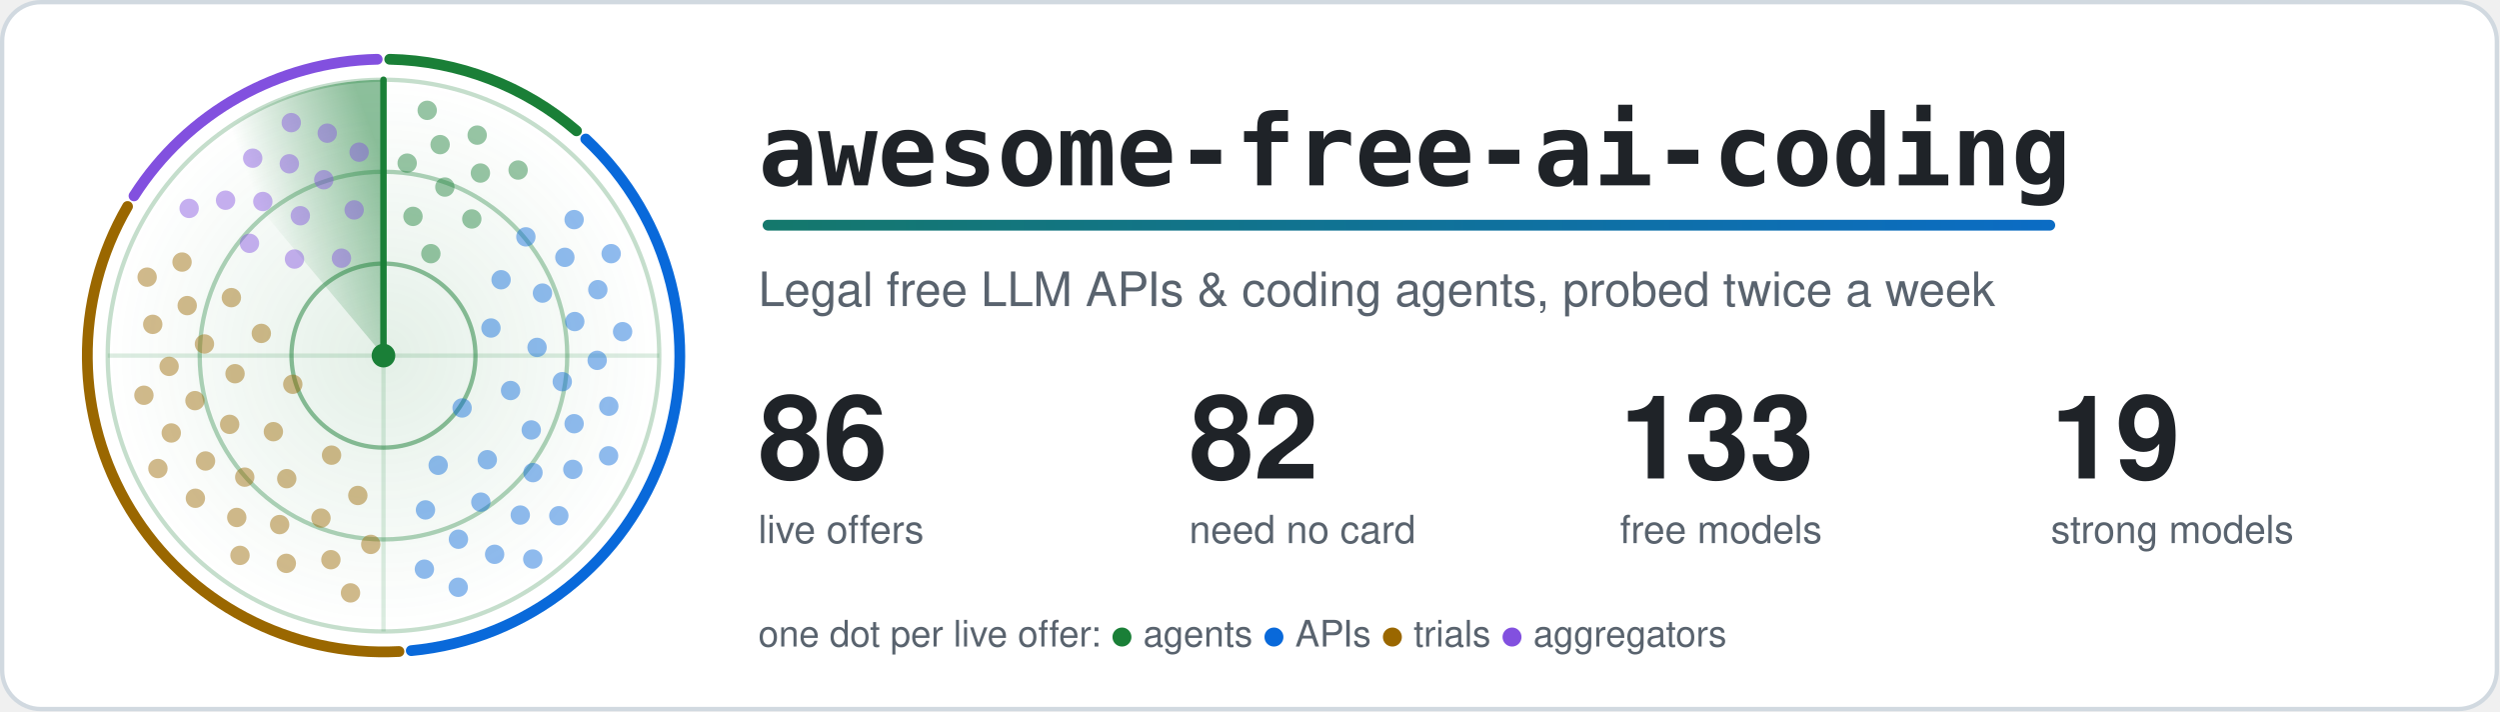
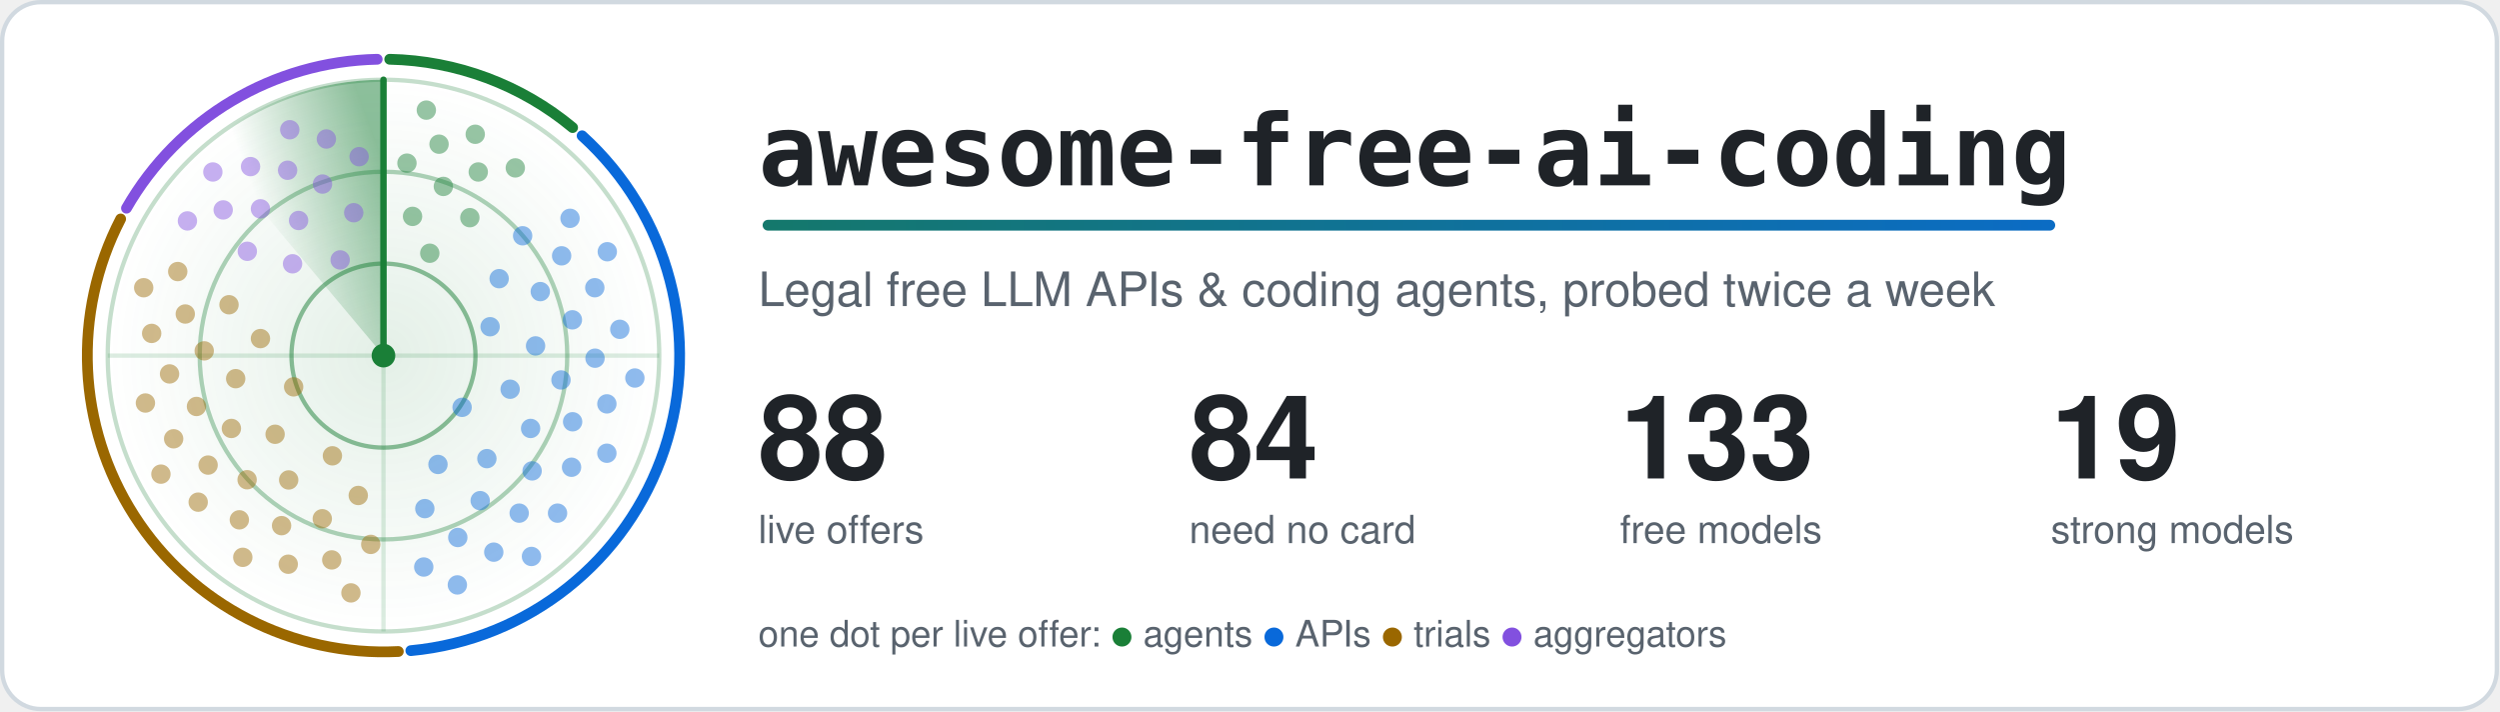
<svg xmlns="http://www.w3.org/2000/svg" width="1160" height="330" viewBox="0 0 1160 330" role="img" aria-labelledby="title">
  <style>.card{fill:#ffffff;stroke:#d1d9e0}.t{fill:#1f2328}.m{fill:#59636e}.ring{stroke:#1a7f37}.hub{fill:#1a7f37}.beam{stroke:#1a7f37}.s0,.s1,.g0,.g1{stop-color:#1a7f37}.a0{stop-color:#1a7f37}.a1{stop-color:#0969da}.dot.agents,.key.agents{fill:#1a7f37}.rim.agents{stroke:#1a7f37}.dot.apis,.key.apis{fill:#0969da}.rim.apis{stroke:#0969da}.dot.trials,.key.trials{fill:#9a6700}.rim.trials{stroke:#9a6700}.dot.aggregators,.key.aggregators{fill:#8250df}.rim.aggregators{stroke:#8250df}.rim{fill:none}.s0{stop-opacity:.5}.s1,.g1{stop-opacity:0}.g0{stop-opacity:.12}.dot{opacity:.45;animation:ping 6s linear infinite}@keyframes ping{0%,4%{opacity:1}55%,100%{opacity:.45}}.turning{animation:turn 6s linear infinite}@keyframes turn{to{transform:rotate(360deg)}}@media (prefers-reduced-motion: reduce) {.dot { animation: none; opacity: 1 } .turning { animation: none }}</style>
  <defs>
    <linearGradient id="accent" gradientUnits="userSpaceOnUse" x1="0" y1="0" x2="1100" y2="0">
      <stop class="a0" offset="0" />
      <stop class="a1" offset="1" />
    </linearGradient>
  </defs>
  <rect class="card" x="1" y="1" width="1158" height="328" rx="18" stroke-width="2" />
  <defs>
    <radialGradient id="glow">
      <stop class="g0" offset="0" />
      <stop class="g1" offset="1" />
    </radialGradient>
  </defs>
  <circle cx="178.0" cy="165.0" r="128.0" fill="url(#glow)" />
  <circle class="ring" cx="178.0" cy="165.0" r="42.7" fill="none" stroke-width="2" stroke-opacity=".5" />
  <circle class="ring" cx="178.0" cy="165.0" r="85.3" fill="none" stroke-width="2" stroke-opacity=".35" />
  <circle class="ring" cx="178.0" cy="165.0" r="128.0" fill="none" stroke-width="2" stroke-opacity=".25" />
  <path class="ring" d="M50.0 165.0H306.0M178.0 37.0V293.0" stroke-width="2" stroke-opacity=".15" />
-   <path class="rim agents" d="M180.9 27.5A137.5 137.5 0 0 1 267.6 60.7" stroke-width="5" stroke-linecap="round" />
-   <path class="rim apis" d="M271.9 64.5A137.5 137.5 0 0 1 190.9 301.9" stroke-width="5" stroke-linecap="round" />
-   <path class="rim trials" d="M185.2 302.3A137.5 137.5 0 0 1 59.2 95.8" stroke-width="5" stroke-linecap="round" />
-   <path class="rim aggregators" d="M62.2 90.9A137.5 137.5 0 0 1 175.1 27.5" stroke-width="5" stroke-linecap="round" />
+   <path class="rim agents" d="M180.9 27.5A137.5 137.5 0 0 1 265.8 59.2" stroke-width="5" stroke-linecap="round" />
+   <path class="rim apis" d="M270.2 63.0A137.5 137.5 0 0 1 190.7 301.9" stroke-width="5" stroke-linecap="round" />
+   <path class="rim trials" d="M184.9 302.3A137.5 137.5 0 0 1 56.0 101.6" stroke-width="5" stroke-linecap="round" />
+   <path class="rim aggregators" d="M58.7 96.6A137.5 137.5 0 0 1 175.1 27.5" stroke-width="5" stroke-linecap="round" />
  <defs>
    <linearGradient id="sweep" gradientUnits="userSpaceOnUse" x1="178.0" y1="75.4" x2="120.4" y2="96.4">
      <stop class="s0" offset="0" />
      <stop class="s1" offset="1" />
    </linearGradient>
  </defs>
  <g class="turning" style="transform-origin:178.0px 165.0px">
    <path fill="url(#sweep)" d="M178.0 165.0L95.7 66.9A128.0 128.0 0 0 1 178.0 37.0Z" />
    <line class="beam" x1="178.0" y1="165.0" x2="178.0" y2="37.0" stroke-width="3" stroke-linecap="round" />
  </g>
-   <circle class="dot agents" cx="200.0" cy="117.7" r="4.5" style="animation-delay:0.42s" />
-   <circle class="dot agents" cx="191.7" cy="100.4" r="4.5" style="animation-delay:0.20s" />
-   <circle class="dot agents" cx="219.0" cy="101.6" r="4.5" style="animation-delay:0.55s" />
-   <circle class="dot agents" cx="206.5" cy="86.8" r="4.5" style="animation-delay:0.33s" />
-   <circle class="dot agents" cx="189.0" cy="75.7" r="4.5" style="animation-delay:0.12s" />
-   <circle class="dot agents" cx="223.0" cy="80.3" r="4.5" style="animation-delay:0.47s" />
-   <circle class="dot agents" cx="204.3" cy="67.1" r="4.5" style="animation-delay:0.25s" />
-   <circle class="dot agents" cx="240.5" cy="78.9" r="4.5" style="animation-delay:0.60s" />
-   <circle class="dot agents" cx="221.5" cy="62.7" r="4.5" style="animation-delay:0.38s" />
-   <circle class="dot agents" cx="198.3" cy="51.2" r="4.5" style="animation-delay:0.17s" />
-   <circle class="dot apis" cx="214.5" cy="189.3" r="4.5" style="animation-delay:2.06s" />
-   <circle class="dot apis" cx="227.9" cy="152.2" r="4.5" style="animation-delay:1.26s" />
-   <circle class="dot apis" cx="203.4" cy="215.9" r="4.5" style="animation-delay:2.56s" />
-   <circle class="dot apis" cx="237.0" cy="181.2" r="4.5" style="animation-delay:1.76s" />
-   <circle class="dot apis" cx="232.6" cy="129.8" r="4.5" style="animation-delay:0.95s" />
-   <circle class="dot apis" cx="226.2" cy="213.3" r="4.5" style="animation-delay:2.25s" />
-   <circle class="dot apis" cx="249.3" cy="161.2" r="4.5" style="animation-delay:1.45s" />
-   <circle class="dot apis" cx="197.5" cy="236.6" r="4.5" style="animation-delay:2.75s" />
-   <circle class="dot apis" cx="246.6" cy="199.5" r="4.5" style="animation-delay:1.94s" />
-   <circle class="dot apis" cx="251.8" cy="136.0" r="4.5" style="animation-delay:1.14s" />
-   <circle class="dot apis" cx="223.2" cy="233.0" r="4.5" style="animation-delay:2.44s" />
-   <circle class="dot apis" cx="261.0" cy="177.1" r="4.5" style="animation-delay:1.64s" />
-   <circle class="dot apis" cx="244.1" cy="109.9" r="4.5" style="animation-delay:0.84s" />
-   <circle class="dot apis" cx="247.4" cy="219.3" r="4.5" style="animation-delay:2.13s" />
-   <circle class="dot apis" cx="266.8" cy="149.2" r="4.5" style="animation-delay:1.33s" />
-   <circle class="dot apis" cx="212.8" cy="250.2" r="4.5" style="animation-delay:2.63s" />
-   <circle class="dot apis" cx="266.5" cy="196.6" r="4.5" style="animation-delay:1.83s" />
-   <circle class="dot apis" cx="262.2" cy="119.4" r="4.5" style="animation-delay:1.03s" />
-   <circle class="dot apis" cx="241.5" cy="239.0" r="4.5" style="animation-delay:2.32s" />
-   <circle class="dot apis" cx="277.2" cy="167.2" r="4.5" style="animation-delay:1.52s" />
-   <circle class="dot apis" cx="197.0" cy="264.1" r="4.5" style="animation-delay:2.82s" />
-   <circle class="dot apis" cx="265.9" cy="217.8" r="4.5" style="animation-delay:2.02s" />
-   <circle class="dot apis" cx="277.5" cy="134.4" r="4.5" style="animation-delay:1.22s" />
-   <circle class="dot apis" cx="229.6" cy="257.2" r="4.5" style="animation-delay:2.51s" />
-   <circle class="dot apis" cx="282.6" cy="188.5" r="4.5" style="animation-delay:1.71s" />
-   <circle class="dot apis" cx="266.5" cy="101.9" r="4.5" style="animation-delay:0.91s" />
-   <circle class="dot apis" cx="259.4" cy="239.3" r="4.5" style="animation-delay:2.21s" />
-   <circle class="dot apis" cx="289.0" cy="153.9" r="4.5" style="animation-delay:1.40s" />
-   <circle class="dot apis" cx="212.7" cy="272.5" r="4.5" style="animation-delay:2.70s" />
-   <circle class="dot apis" cx="282.5" cy="211.5" r="4.5" style="animation-delay:1.90s" />
-   <circle class="dot apis" cx="283.7" cy="117.7" r="4.5" style="animation-delay:1.10s" />
-   <circle class="dot apis" cx="247.3" cy="259.4" r="4.5" style="animation-delay:2.40s" />
-   <circle class="dot trials" cx="135.9" cy="178.3" r="4.5" style="animation-delay:4.21s" />
-   <circle class="dot trials" cx="153.9" cy="211.2" r="4.5" style="animation-delay:3.46s" />
-   <circle class="dot trials" cx="121.3" cy="154.7" r="4.5" style="animation-delay:4.67s" />
-   <circle class="dot trials" cx="126.9" cy="200.3" r="4.5" style="animation-delay:3.92s" />
-   <circle class="dot trials" cx="166.1" cy="229.9" r="4.5" style="animation-delay:3.17s" />
-   <circle class="dot trials" cx="109.1" cy="173.4" r="4.5" style="animation-delay:4.38s" />
-   <circle class="dot trials" cx="133.1" cy="222.1" r="4.5" style="animation-delay:3.64s" />
-   <circle class="dot trials" cx="107.4" cy="138.1" r="4.5" style="animation-delay:4.85s" />
-   <circle class="dot trials" cx="106.6" cy="196.9" r="4.5" style="animation-delay:4.10s" />
-   <circle class="dot trials" cx="149.0" cy="240.4" r="4.5" style="animation-delay:3.35s" />
-   <circle class="dot trials" cx="94.9" cy="159.6" r="4.5" style="animation-delay:4.56s" />
-   <circle class="dot trials" cx="113.6" cy="221.4" r="4.5" style="animation-delay:3.81s" />
+   <circle class="dot agents" cx="199.5" cy="117.5" r="4.5" style="animation-delay:0.41s" />
+   <circle class="dot agents" cx="191.5" cy="100.4" r="4.5" style="animation-delay:0.20s" />
+   <circle class="dot agents" cx="218.1" cy="101.0" r="4.5" style="animation-delay:0.54s" />
+   <circle class="dot agents" cx="205.8" cy="86.5" r="4.5" style="animation-delay:0.33s" />
+   <circle class="dot agents" cx="188.9" cy="75.7" r="4.5" style="animation-delay:0.12s" />
+   <circle class="dot agents" cx="222.0" cy="79.8" r="4.5" style="animation-delay:0.46s" />
+   <circle class="dot agents" cx="203.8" cy="66.9" r="4.5" style="animation-delay:0.25s" />
+   <circle class="dot agents" cx="239.2" cy="77.9" r="4.5" style="animation-delay:0.58s" />
+   <circle class="dot agents" cx="220.6" cy="62.3" r="4.5" style="animation-delay:0.38s" />
+   <circle class="dot agents" cx="197.9" cy="51.1" r="4.5" style="animation-delay:0.17s" />
+   <circle class="dot apis" cx="214.5" cy="189.0" r="4.5" style="animation-delay:2.06s" />
+   <circle class="dot apis" cx="227.5" cy="151.6" r="4.5" style="animation-delay:1.25s" />
+   <circle class="dot apis" cx="203.3" cy="215.5" r="4.5" style="animation-delay:2.56s" />
+   <circle class="dot apis" cx="236.8" cy="180.6" r="4.5" style="animation-delay:1.75s" />
+   <circle class="dot apis" cx="231.7" cy="129.3" r="4.5" style="animation-delay:0.94s" />
+   <circle class="dot apis" cx="226.0" cy="212.8" r="4.5" style="animation-delay:2.25s" />
+   <circle class="dot apis" cx="248.6" cy="160.5" r="4.5" style="animation-delay:1.44s" />
+   <circle class="dot apis" cx="197.2" cy="236.0" r="4.5" style="animation-delay:2.75s" />
+   <circle class="dot apis" cx="246.3" cy="198.8" r="4.5" style="animation-delay:1.94s" />
+   <circle class="dot apis" cx="250.8" cy="135.3" r="4.5" style="animation-delay:1.13s" />
+   <circle class="dot apis" cx="222.9" cy="232.3" r="4.5" style="animation-delay:2.44s" />
+   <circle class="dot apis" cx="260.4" cy="176.3" r="4.5" style="animation-delay:1.63s" />
+   <circle class="dot apis" cx="242.6" cy="109.4" r="4.5" style="animation-delay:0.82s" />
+   <circle class="dot apis" cx="247.0" cy="218.5" r="4.5" style="animation-delay:2.13s" />
+   <circle class="dot apis" cx="265.7" cy="148.4" r="4.5" style="animation-delay:1.32s" />
+   <circle class="dot apis" cx="212.5" cy="249.4" r="4.5" style="animation-delay:2.63s" />
+   <circle class="dot apis" cx="265.8" cy="195.7" r="4.5" style="animation-delay:1.82s" />
+   <circle class="dot apis" cx="260.7" cy="118.7" r="4.5" style="animation-delay:1.01s" />
+   <circle class="dot apis" cx="241.0" cy="238.1" r="4.5" style="animation-delay:2.32s" />
+   <circle class="dot apis" cx="276.2" cy="166.2" r="4.5" style="animation-delay:1.51s" />
+   <circle class="dot apis" cx="196.7" cy="263.1" r="4.5" style="animation-delay:2.82s" />
+   <circle class="dot apis" cx="265.3" cy="216.8" r="4.5" style="animation-delay:2.01s" />
+   <circle class="dot apis" cx="276.1" cy="133.5" r="4.5" style="animation-delay:1.20s" />
+   <circle class="dot apis" cx="229.2" cy="256.2" r="4.5" style="animation-delay:2.51s" />
+   <circle class="dot apis" cx="281.7" cy="187.4" r="4.5" style="animation-delay:1.70s" />
+   <circle class="dot apis" cx="264.6" cy="101.3" r="4.5" style="animation-delay:0.89s" />
+   <circle class="dot apis" cx="258.8" cy="238.1" r="4.5" style="animation-delay:2.20s" />
+   <circle class="dot apis" cx="287.7" cy="152.8" r="4.5" style="animation-delay:1.39s" />
+   <circle class="dot apis" cx="212.3" cy="271.4" r="4.5" style="animation-delay:2.70s" />
+   <circle class="dot apis" cx="281.7" cy="210.3" r="4.5" style="animation-delay:1.89s" />
+   <circle class="dot apis" cx="281.9" cy="116.8" r="4.5" style="animation-delay:1.09s" />
+   <circle class="dot apis" cx="246.7" cy="258.2" r="4.5" style="animation-delay:2.39s" />
+   <circle class="dot apis" cx="294.7" cy="175.4" r="4.5" style="animation-delay:1.58s" />
+   <circle class="dot trials" cx="136.3" cy="179.5" r="4.5" style="animation-delay:4.18s" />
+   <circle class="dot trials" cx="154.3" cy="211.5" r="4.5" style="animation-delay:3.45s" />
+   <circle class="dot trials" cx="120.9" cy="157.1" r="4.5" style="animation-delay:4.63s" />
+   <circle class="dot trials" cx="127.7" cy="201.5" r="4.5" style="animation-delay:3.90s" />
+   <circle class="dot trials" cx="166.3" cy="229.9" r="4.5" style="animation-delay:3.17s" />
+   <circle class="dot trials" cx="109.4" cy="175.7" r="4.5" style="animation-delay:4.35s" />
+   <circle class="dot trials" cx="134.0" cy="222.7" r="4.5" style="animation-delay:3.62s" />
+   <circle class="dot trials" cx="106.3" cy="141.4" r="4.5" style="animation-delay:4.80s" />
+   <circle class="dot trials" cx="107.4" cy="198.8" r="4.5" style="animation-delay:4.07s" />
+   <circle class="dot trials" cx="149.6" cy="240.7" r="4.5" style="animation-delay:3.34s" />
+   <circle class="dot trials" cx="94.8" cy="162.8" r="4.5" style="animation-delay:4.53s" />
+   <circle class="dot trials" cx="114.7" cy="222.6" r="4.5" style="animation-delay:3.79s" />
  <circle class="dot trials" cx="172.1" cy="252.6" r="4.5" style="animation-delay:3.06s" />
-   <circle class="dot trials" cx="90.5" cy="185.9" r="4.5" style="animation-delay:4.28s" />
-   <circle class="dot trials" cx="129.8" cy="243.4" r="4.5" style="animation-delay:3.53s" />
-   <circle class="dot trials" cx="86.9" cy="141.8" r="4.5" style="animation-delay:4.74s" />
-   <circle class="dot trials" cx="95.4" cy="213.9" r="4.5" style="animation-delay:3.99s" />
-   <circle class="dot trials" cx="153.6" cy="259.7" r="4.5" style="animation-delay:3.24s" />
-   <circle class="dot trials" cx="78.5" cy="170.0" r="4.5" style="animation-delay:4.45s" />
-   <circle class="dot trials" cx="109.9" cy="240.1" r="4.5" style="animation-delay:3.70s" />
-   <circle class="dot trials" cx="84.5" cy="121.6" r="4.5" style="animation-delay:4.91s" />
-   <circle class="dot trials" cx="79.5" cy="200.9" r="4.5" style="animation-delay:4.17s" />
-   <circle class="dot trials" cx="132.9" cy="261.4" r="4.5" style="animation-delay:3.42s" />
-   <circle class="dot trials" cx="70.9" cy="150.5" r="4.5" style="animation-delay:4.63s" />
-   <circle class="dot trials" cx="90.7" cy="231.2" r="4.5" style="animation-delay:3.88s" />
-   <circle class="dot trials" cx="162.7" cy="275.1" r="4.5" style="animation-delay:3.13s" />
-   <circle class="dot trials" cx="66.8" cy="183.4" r="4.5" style="animation-delay:4.34s" />
-   <circle class="dot trials" cx="111.4" cy="257.7" r="4.5" style="animation-delay:3.59s" />
-   <circle class="dot trials" cx="68.3" cy="128.6" r="4.5" style="animation-delay:4.81s" />
-   <circle class="dot trials" cx="73.3" cy="217.4" r="4.5" style="animation-delay:4.06s" />
-   <circle class="dot aggregators" cx="158.5" cy="119.8" r="4.5" style="animation-delay:5.61s" />
-   <circle class="dot aggregators" cx="136.7" cy="120.2" r="4.5" style="animation-delay:5.29s" />
-   <circle class="dot aggregators" cx="164.4" cy="97.4" r="4.5" style="animation-delay:5.81s" />
-   <circle class="dot aggregators" cx="139.4" cy="100.1" r="4.5" style="animation-delay:5.49s" />
-   <circle class="dot aggregators" cx="115.8" cy="112.9" r="4.5" style="animation-delay:5.17s" />
-   <circle class="dot aggregators" cx="150.3" cy="83.4" r="4.5" style="animation-delay:5.69s" />
-   <circle class="dot aggregators" cx="122.0" cy="93.5" r="4.5" style="animation-delay:5.37s" />
-   <circle class="dot aggregators" cx="166.7" cy="70.6" r="4.5" style="animation-delay:5.89s" />
-   <circle class="dot aggregators" cx="134.3" cy="76.0" r="4.5" style="animation-delay:5.56s" />
-   <circle class="dot aggregators" cx="104.7" cy="92.9" r="4.5" style="animation-delay:5.24s" />
-   <circle class="dot aggregators" cx="151.9" cy="61.8" r="4.5" style="animation-delay:5.76s" />
-   <circle class="dot aggregators" cx="117.3" cy="73.4" r="4.5" style="animation-delay:5.44s" />
-   <circle class="dot aggregators" cx="87.8" cy="96.7" r="4.5" style="animation-delay:5.12s" />
-   <circle class="dot aggregators" cx="135.2" cy="56.9" r="4.5" style="animation-delay:5.64s" />
+   <circle class="dot trials" cx="91.2" cy="188.6" r="4.5" style="animation-delay:4.25s" />
+   <circle class="dot trials" cx="130.7" cy="243.9" r="4.5" style="animation-delay:3.52s" />
+   <circle class="dot trials" cx="86.0" cy="145.7" r="4.5" style="animation-delay:4.70s" />
+   <circle class="dot trials" cx="96.6" cy="215.8" r="4.5" style="animation-delay:3.97s" />
+   <circle class="dot trials" cx="154.0" cy="259.8" r="4.5" style="animation-delay:3.24s" />
+   <circle class="dot trials" cx="78.7" cy="173.5" r="4.5" style="animation-delay:4.42s" />
+   <circle class="dot trials" cx="111.1" cy="241.2" r="4.5" style="animation-delay:3.69s" />
+   <circle class="dot trials" cx="82.5" cy="126.0" r="4.5" style="animation-delay:4.87s" />
+   <circle class="dot trials" cx="80.6" cy="203.6" r="4.5" style="animation-delay:4.14s" />
+   <circle class="dot trials" cx="133.8" cy="261.8" r="4.5" style="animation-delay:3.41s" />
+   <circle class="dot trials" cx="70.4" cy="154.7" r="4.5" style="animation-delay:4.59s" />
+   <circle class="dot trials" cx="92.0" cy="233.0" r="4.5" style="animation-delay:3.86s" />
+   <circle class="dot trials" cx="162.9" cy="275.1" r="4.5" style="animation-delay:3.13s" />
+   <circle class="dot trials" cx="67.5" cy="187.0" r="4.5" style="animation-delay:4.31s" />
+   <circle class="dot trials" cx="112.7" cy="258.6" r="4.5" style="animation-delay:3.58s" />
+   <circle class="dot trials" cx="66.7" cy="133.5" r="4.5" style="animation-delay:4.76s" />
+   <circle class="dot trials" cx="74.7" cy="220.0" r="4.5" style="animation-delay:4.03s" />
+   <circle class="dot aggregators" cx="157.9" cy="120.6" r="4.5" style="animation-delay:5.59s" />
+   <circle class="dot aggregators" cx="135.8" cy="122.4" r="4.5" style="animation-delay:5.25s" />
+   <circle class="dot aggregators" cx="164.2" cy="98.7" r="4.5" style="animation-delay:5.80s" />
+   <circle class="dot aggregators" cx="138.6" cy="102.3" r="4.5" style="animation-delay:5.46s" />
+   <circle class="dot aggregators" cx="114.8" cy="116.6" r="4.5" style="animation-delay:5.12s" />
+   <circle class="dot aggregators" cx="149.7" cy="85.4" r="4.5" style="animation-delay:5.67s" />
+   <circle class="dot aggregators" cx="120.9" cy="96.9" r="4.5" style="animation-delay:5.33s" />
+   <circle class="dot aggregators" cx="166.7" cy="72.7" r="4.5" style="animation-delay:5.88s" />
+   <circle class="dot aggregators" cx="133.5" cy="79.0" r="4.5" style="animation-delay:5.54s" />
+   <circle class="dot aggregators" cx="103.6" cy="97.4" r="4.5" style="animation-delay:5.20s" />
+   <circle class="dot aggregators" cx="151.5" cy="64.5" r="4.5" style="animation-delay:5.75s" />
+   <circle class="dot aggregators" cx="116.3" cy="77.3" r="4.5" style="animation-delay:5.41s" />
+   <circle class="dot aggregators" cx="87.0" cy="102.5" r="4.5" style="animation-delay:5.07s" />
+   <circle class="dot aggregators" cx="134.5" cy="60.2" r="4.5" style="animation-delay:5.62s" />
+   <circle class="dot aggregators" cx="98.8" cy="79.8" r="4.5" style="animation-delay:5.28s" />
  <circle class="hub" cx="178.0" cy="165.0" r="5.5" />
  <text class="t" x="352" y="86" font-family="ui-monospace, SFMono-Regular, Menlo, Consolas, monospace" font-size="46" font-weight="700">awesome-free-ai-coding</text>
  <rect x="354" y="102" width="600" height="5" rx="2.5" fill="url(#accent)" />
  <text class="m" x="352" y="142" font-family="-apple-system, BlinkMacSystemFont, 'Segoe UI', Helvetica, Arial, sans-serif" font-size="22">Legal free LLM APIs &amp; coding agents, probed twice a week</text>
-   <text class="t" x="352" y="222" font-family="-apple-system, BlinkMacSystemFont, 'Segoe UI', Helvetica, Arial, sans-serif" font-size="54" font-weight="700">86</text>
+   <text class="t" x="352" y="222" font-family="-apple-system, BlinkMacSystemFont, 'Segoe UI', Helvetica, Arial, sans-serif" font-size="54" font-weight="700">88</text>
  <text class="m" x="352" y="252" font-family="-apple-system, BlinkMacSystemFont, 'Segoe UI', Helvetica, Arial, sans-serif" font-size="18">live offers</text>
-   <text class="t" x="552" y="222" font-family="-apple-system, BlinkMacSystemFont, 'Segoe UI', Helvetica, Arial, sans-serif" font-size="54" font-weight="700">82</text>
+   <text class="t" x="552" y="222" font-family="-apple-system, BlinkMacSystemFont, 'Segoe UI', Helvetica, Arial, sans-serif" font-size="54" font-weight="700">84</text>
  <text class="m" x="552" y="252" font-family="-apple-system, BlinkMacSystemFont, 'Segoe UI', Helvetica, Arial, sans-serif" font-size="18">need no card</text>
  <text class="t" x="752" y="222" font-family="-apple-system, BlinkMacSystemFont, 'Segoe UI', Helvetica, Arial, sans-serif" font-size="54" font-weight="700">133</text>
  <text class="m" x="752" y="252" font-family="-apple-system, BlinkMacSystemFont, 'Segoe UI', Helvetica, Arial, sans-serif" font-size="18">free models</text>
  <text class="t" x="952" y="222" font-family="-apple-system, BlinkMacSystemFont, 'Segoe UI', Helvetica, Arial, sans-serif" font-size="54" font-weight="700">19</text>
  <text class="m" x="952" y="252" font-family="-apple-system, BlinkMacSystemFont, 'Segoe UI', Helvetica, Arial, sans-serif" font-size="18">strong models</text>
  <text class="m" x="352" y="300" font-family="-apple-system, BlinkMacSystemFont, 'Segoe UI', Helvetica, Arial, sans-serif" font-size="17">one dot per live offer: <tspan class="key agents">●</tspan> agents <tspan class="key apis">●</tspan> APIs <tspan class="key trials">●</tspan> trials <tspan class="key aggregators">●</tspan> aggregators</text>
</svg>
